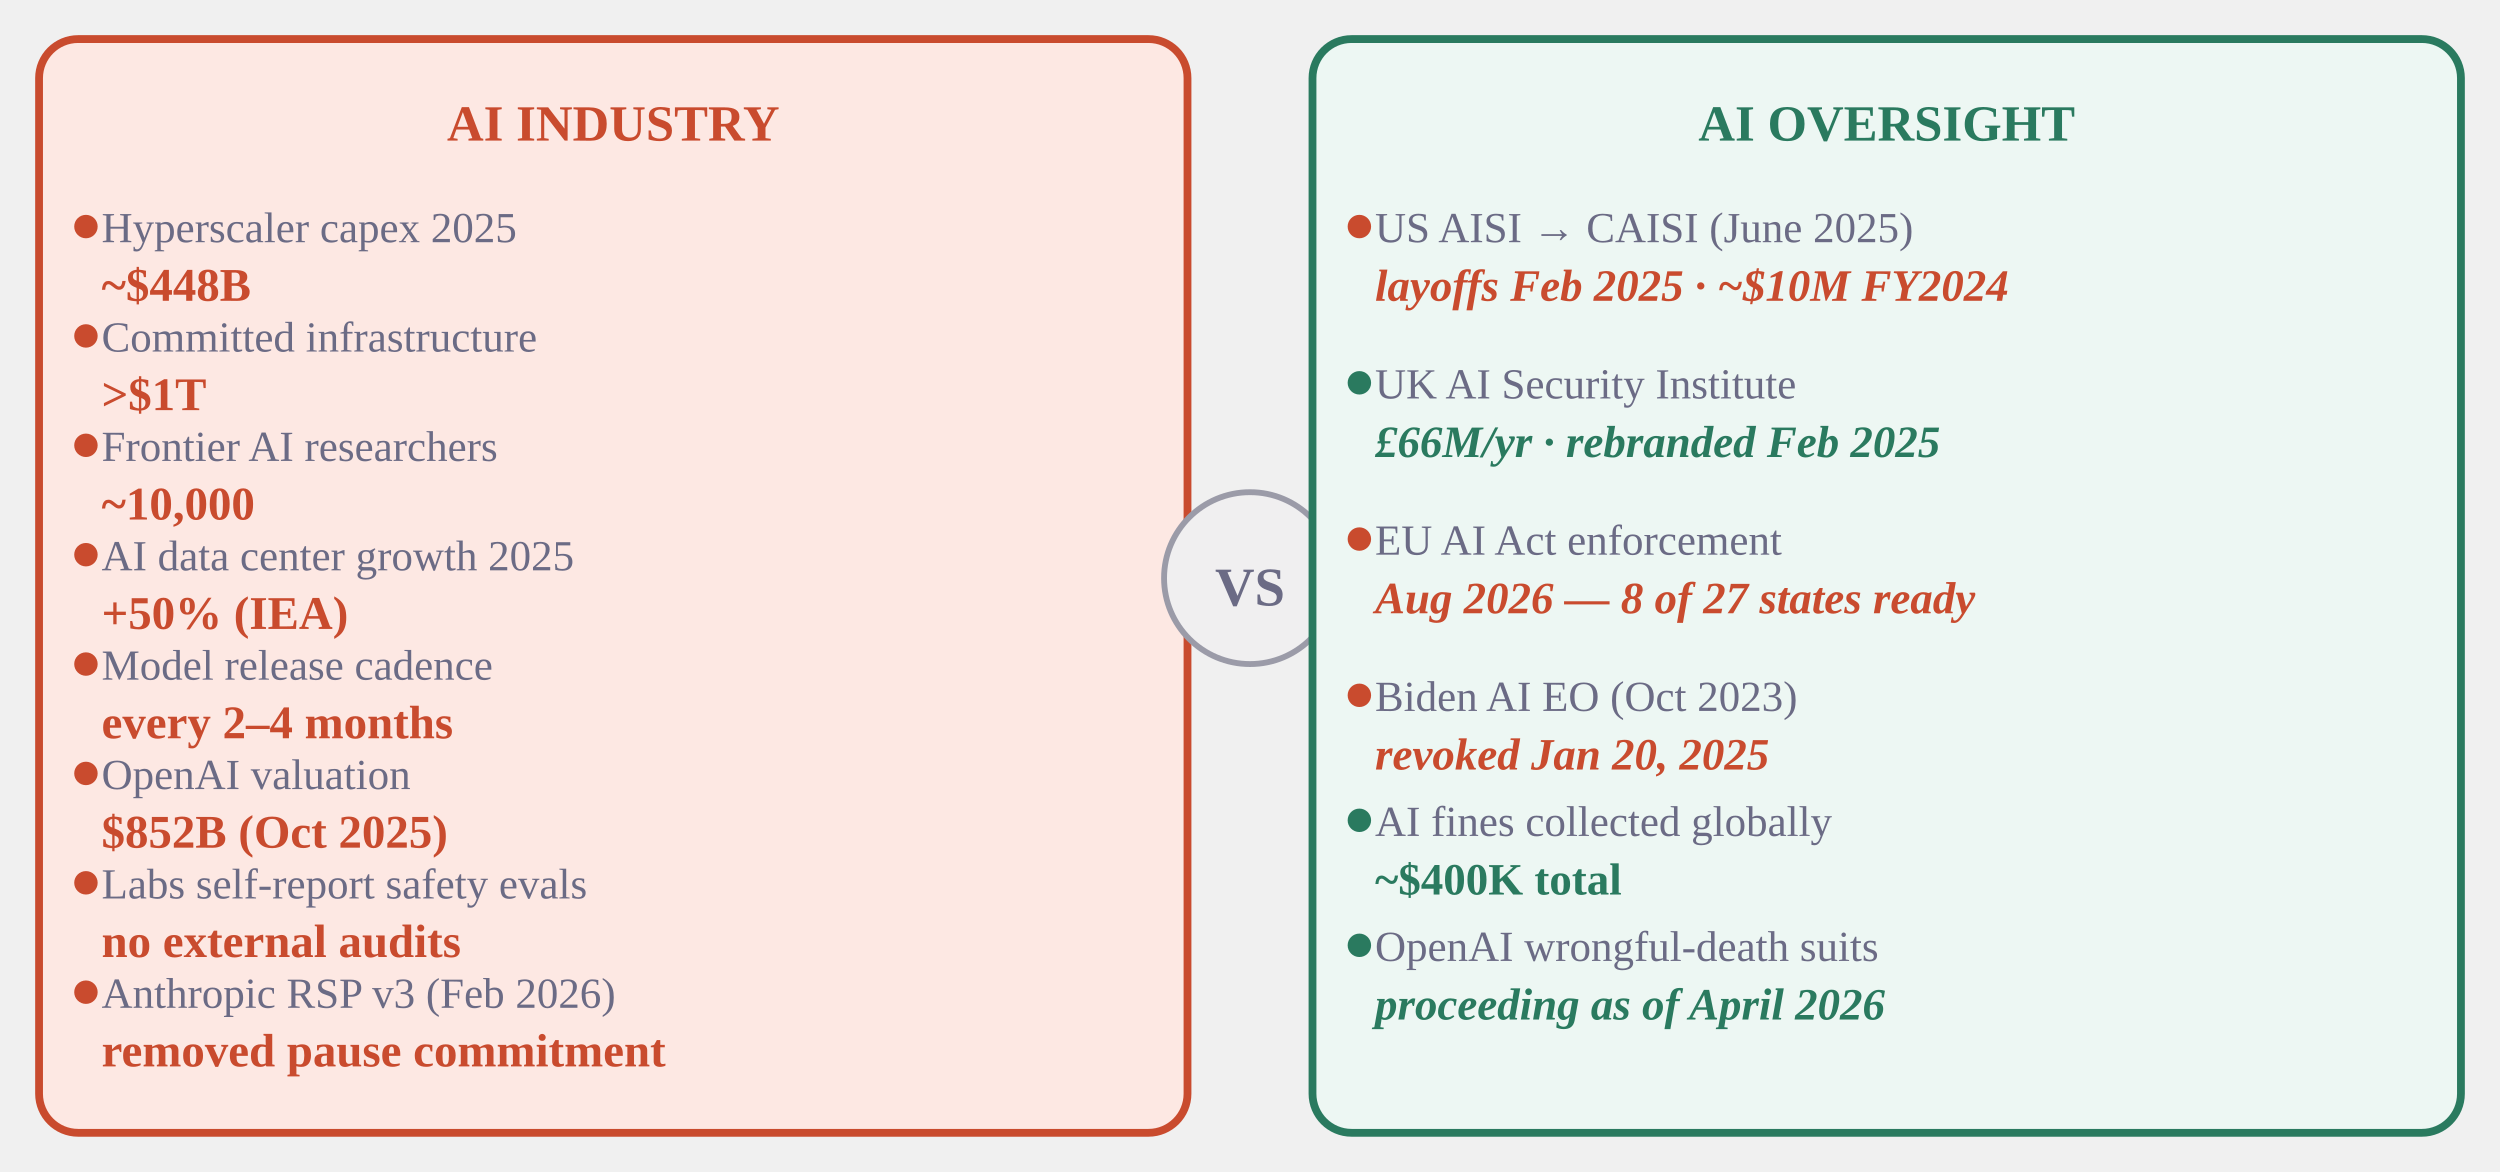
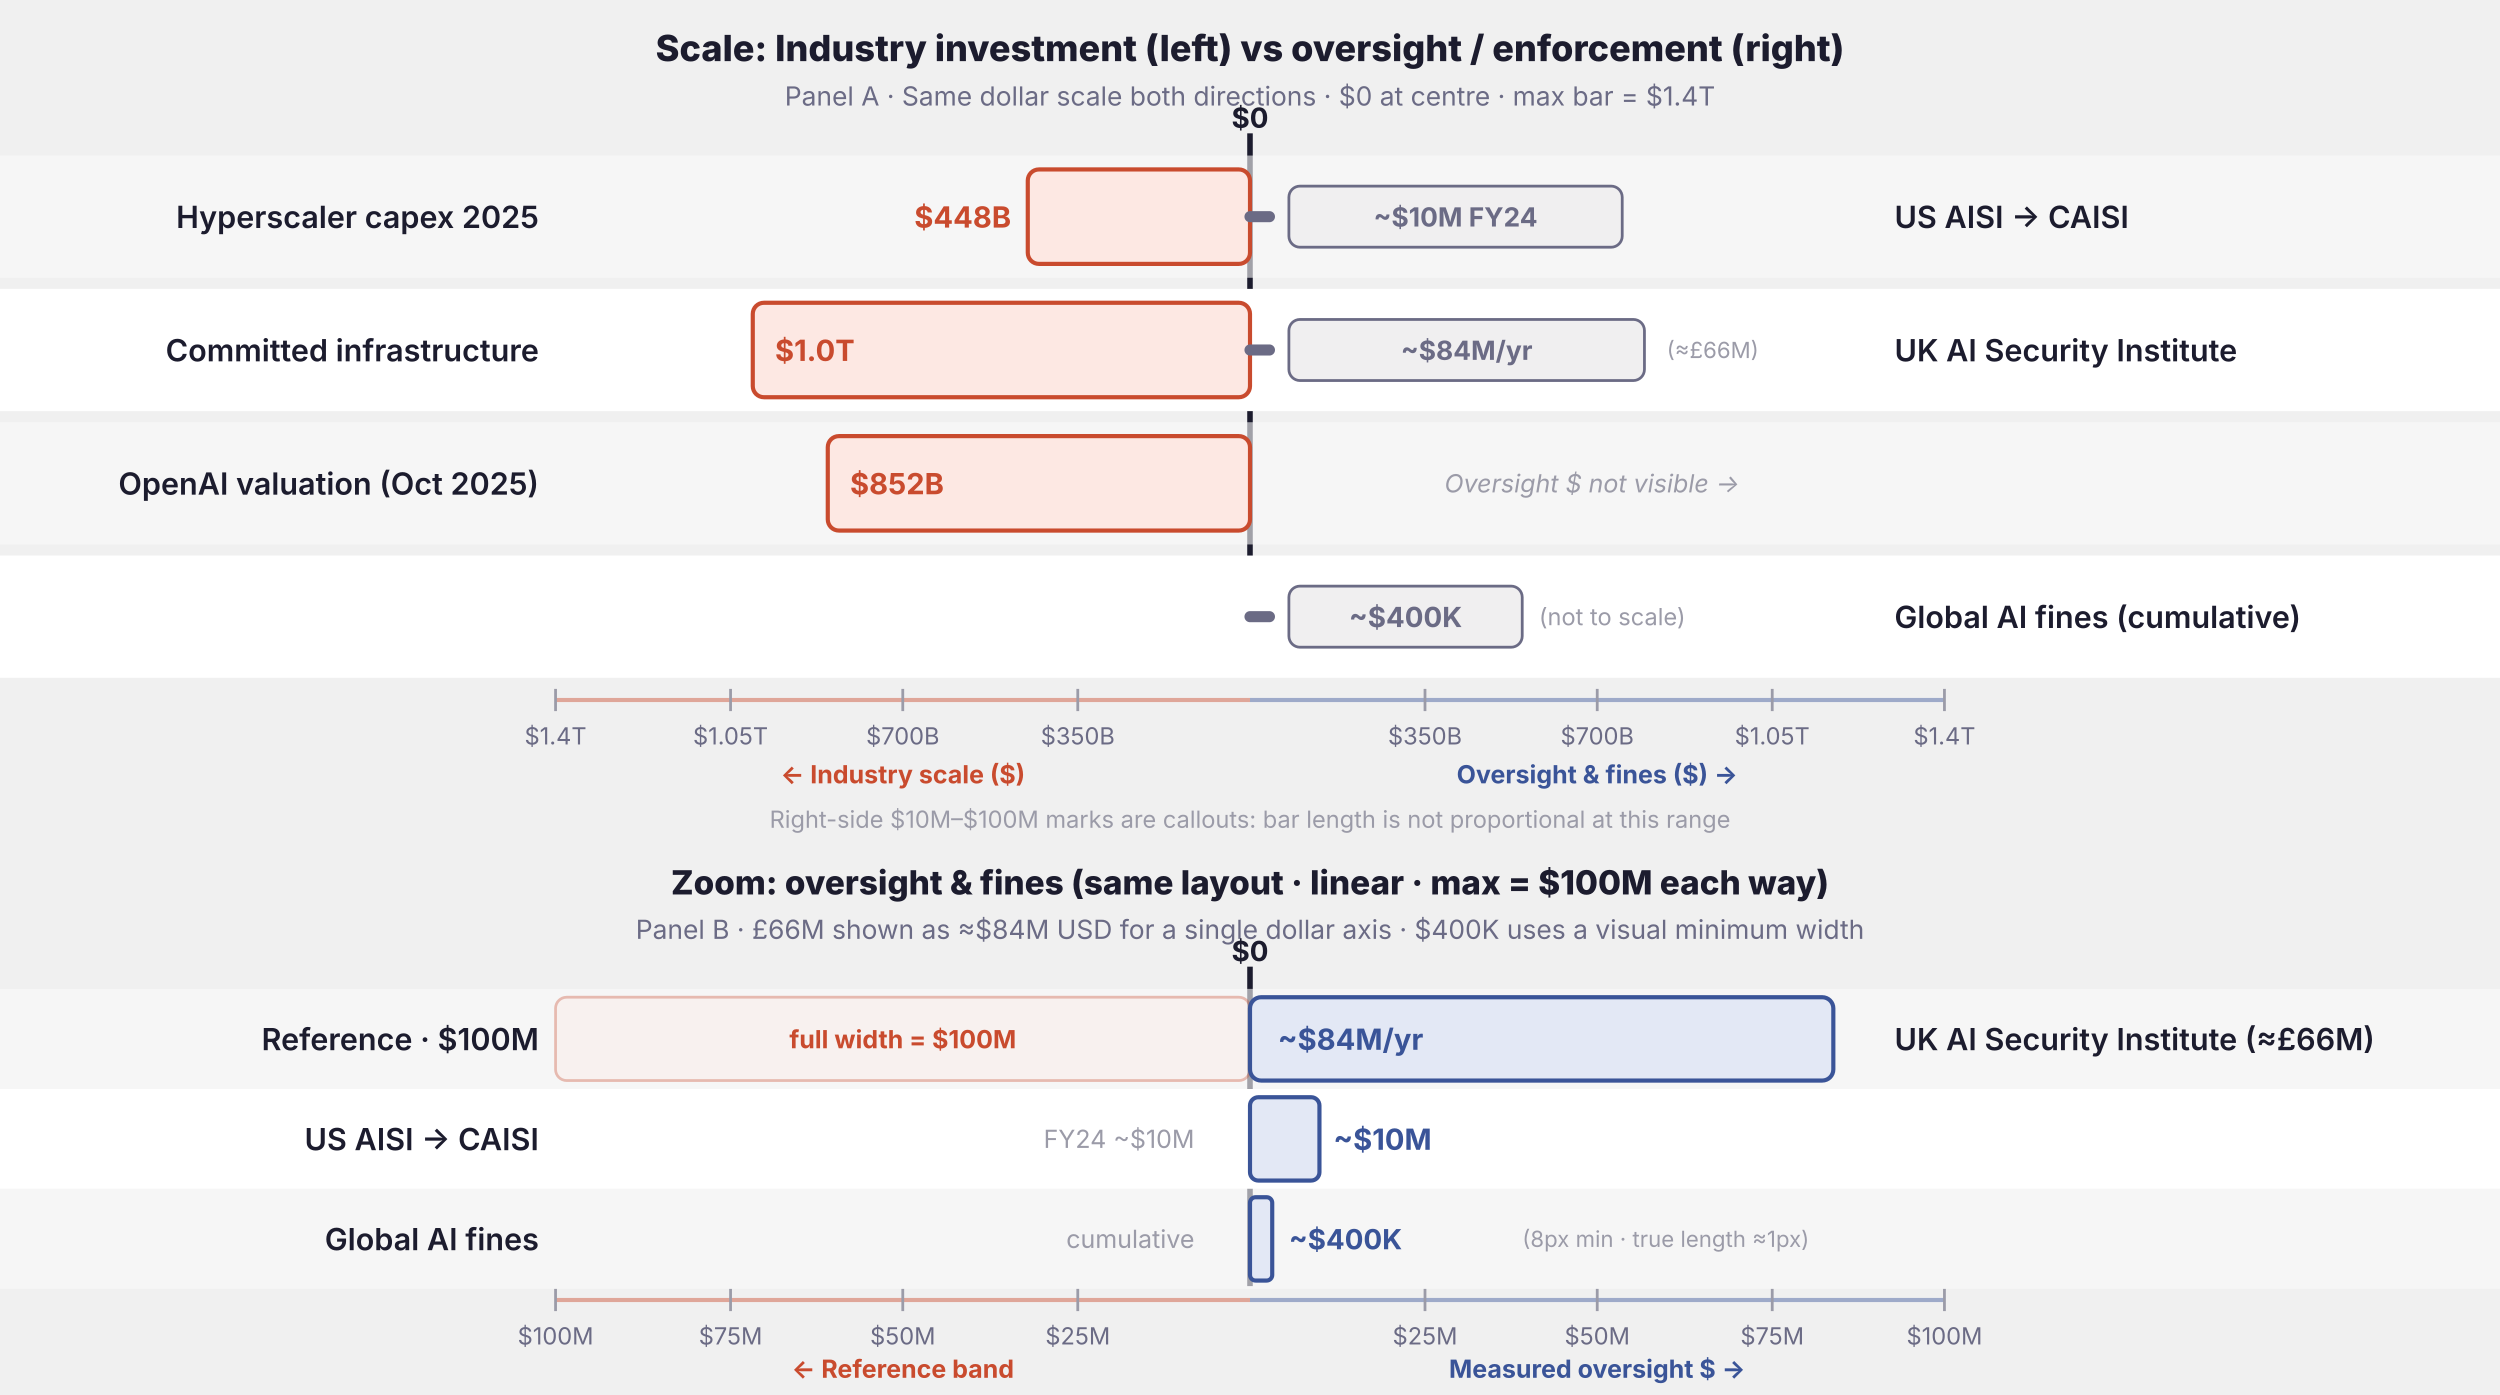
- <svg xmlns="http://www.w3.org/2000/svg" viewBox="0 0 640 300" role="img" aria-labelledby="viz-oversight-title viz-oversight-desc">
-   <rect x="10" y="10" width="294" height="280" rx="10" fill="#FDE8E3" stroke="#C94B2E" stroke-width="2" />
-   <text x="157" y="36" text-anchor="middle" font-size="13" font-weight="800" fill="#C94B2E">AI INDUSTRY</text>
-   <circle cx="22" cy="58" r="3" fill="#C94B2E" />
-   <text x="26" y="62" font-size="11" fill="#6B6B85">Hyperscaler capex 2025</text>
-   <text x="26" y="77" font-size="12" font-weight="700" fill="#C94B2E">~$448B</text>
-   <circle cx="22" cy="86" r="3" fill="#C94B2E" />
-   <text x="26" y="90" font-size="11" fill="#6B6B85">Committed infrastructure</text>
-   <text x="26" y="105" font-size="12" font-weight="700" fill="#C94B2E">&gt;$1T</text>
-   <circle cx="22" cy="114" r="3" fill="#C94B2E" />
-   <text x="26" y="118" font-size="11" fill="#6B6B85">Frontier AI researchers</text>
-   <text x="26" y="133" font-size="12" font-weight="700" fill="#C94B2E">~10,000</text>
-   <circle cx="22" cy="142" r="3" fill="#C94B2E" />
-   <text x="26" y="146" font-size="11" fill="#6B6B85">AI data center growth 2025</text>
-   <text x="26" y="161" font-size="12" font-weight="700" fill="#C94B2E">+50% (IEA)</text>
-   <circle cx="22" cy="170" r="3" fill="#C94B2E" />
-   <text x="26" y="174" font-size="11" fill="#6B6B85">Model release cadence</text>
-   <text x="26" y="189" font-size="12" font-weight="700" fill="#C94B2E">every 2–4 months</text>
-   <circle cx="22" cy="198" r="3" fill="#C94B2E" />
-   <text x="26" y="202" font-size="11" fill="#6B6B85">OpenAI valuation</text>
-   <text x="26" y="217" font-size="12" font-weight="700" fill="#C94B2E">$852B (Oct 2025)</text>
-   <circle cx="22" cy="226" r="3" fill="#C94B2E" />
-   <text x="26" y="230" font-size="11" fill="#6B6B85">Labs self-report safety evals</text>
-   <text x="26" y="245" font-size="12" font-weight="700" fill="#C94B2E">no external audits</text>
-   <circle cx="22" cy="254" r="3" fill="#C94B2E" />
-   <text x="26" y="258" font-size="11" fill="#6B6B85">Anthropic RSP v3 (Feb 2026)</text>
-   <text x="26" y="273" font-size="12" font-weight="700" fill="#C94B2E">removed pause commitment</text>
-   <circle cx="320" cy="148" r="22" fill="#F0EFF0" stroke="#9B9BA8" stroke-width="1.5" />
-   <text x="320" y="155" text-anchor="middle" font-size="14" font-weight="900" fill="#6B6B85">VS</text>
-   <rect x="336" y="10" width="294" height="280" rx="10" fill="#EDF7F3" stroke="#2A7A5F" stroke-width="2" />
-   <text x="483" y="36" text-anchor="middle" font-size="13" font-weight="800" fill="#2A7A5F">AI OVERSIGHT</text>
-   <circle cx="348" cy="58" r="3" fill="#C94B2E" />
-   <text x="352" y="62" font-size="11" fill="#6B6B85">US AISI → CAISI (June 2025)</text>
-   <text x="352" y="77" font-size="11.5" font-weight="700" font-style="italic" fill="#C94B2E">layoffs Feb 2025 · ~$10M FY2024</text>
-   <circle cx="348" cy="98" r="3" fill="#2A7A5F" />
-   <text x="352" y="102" font-size="11" fill="#6B6B85">UK AI Security Institute</text>
-   <text x="352" y="117" font-size="11.5" font-weight="700" font-style="italic" fill="#2A7A5F">£66M/yr · rebranded Feb 2025</text>
-   <circle cx="348" cy="138" r="3" fill="#C94B2E" />
-   <text x="352" y="142" font-size="11" fill="#6B6B85">EU AI Act enforcement</text>
-   <text x="352" y="157" font-size="11.5" font-weight="700" font-style="italic" fill="#C94B2E">Aug 2026 — 8 of 27 states ready</text>
-   <circle cx="348" cy="178" r="3" fill="#C94B2E" />
-   <text x="352" y="182" font-size="11" fill="#6B6B85">Biden AI EO (Oct 2023)</text>
-   <text x="352" y="197" font-size="11.5" font-weight="700" font-style="italic" fill="#C94B2E">revoked Jan 20, 2025</text>
-   <circle cx="348" cy="210" r="3" fill="#2A7A5F" />
-   <text x="352" y="214" font-size="11" fill="#6B6B85">AI fines collected globally</text>
-   <text x="352" y="229" font-size="11.5" font-weight="700" fill="#2A7A5F">~$400K total</text>
-   <circle cx="348" cy="242" r="3" fill="#2A7A5F" />
-   <text x="352" y="246" font-size="11" fill="#6B6B85">OpenAI wrongful-death suits</text>
-   <text x="352" y="261" font-size="11.5" font-weight="700" font-style="italic" fill="#2A7A5F">proceeding as of April 2026</text>
+ <svg xmlns="http://www.w3.org/2000/svg" viewBox="0 0 900 502" role="img" aria-labelledby="viz-oversight-title viz-oversight-desc">
+   <defs>
+     <style>text { font-family: system-ui, -apple-system, "Segoe UI", sans-serif; }</style>
+   </defs>
+   <text x="450" y="22" font-size="13" font-weight="800" fill="#1C1C2E" text-anchor="middle">Scale: Industry investment (left) vs oversight / enforcement (right)</text>
+   <text x="450" y="38" font-size="9.5" fill="#6B6B85" text-anchor="middle">Panel A · Same dollar scale both directions · $0 at centre · max bar = $1.4T</text>
+   <line x1="450" y1="48" x2="450" y2="242" stroke="#1C1C2E" stroke-width="2" />
+   <text x="450" y="46" font-size="10" font-weight="700" fill="#1C1C2E" text-anchor="middle">$0</text>
+   <rect x="0" y="56" width="900" height="44" fill="#FAFAFA" opacity="0.6" />
+   <rect x="0" y="104" width="900" height="44" fill="#FFFFFF" />
+   <rect x="0" y="152" width="900" height="44" fill="#FAFAFA" opacity="0.6" />
+   <rect x="0" y="200" width="900" height="44" fill="#FFFFFF" />
+   <text x="194" y="78" font-size="11" font-weight="600" fill="#1C1C2E" text-anchor="end" dominant-baseline="middle">Hyperscaler capex 2025</text>
+   <rect x="370" y="61" width="80" height="34" rx="4" fill="#FDE8E3" stroke="#C94B2E" stroke-width="1.5" />
+   <text x="364" y="78" font-size="10.5" font-weight="700" fill="#C94B2E" text-anchor="end" dominant-baseline="middle">$448B</text>
+   <line x1="450" y1="78" x2="457" y2="78" stroke="#6B6B85" stroke-width="4" stroke-linecap="round" />
+   <rect x="464" y="67" width="120" height="22" rx="4" fill="#F0EFF0" stroke="#6B6B85" stroke-width="1" />
+   <text x="524" y="78" font-size="9.5" font-weight="700" fill="#6B6B85" text-anchor="middle" dominant-baseline="middle">~$10M FY24</text>
+   <text x="682" y="78" font-size="11" font-weight="600" fill="#1C1C2E" text-anchor="start" dominant-baseline="middle">US AISI → CAISI</text>
+   <text x="194" y="126" font-size="11" font-weight="600" fill="#1C1C2E" text-anchor="end" dominant-baseline="middle">Committed infrastructure</text>
+   <rect x="271" y="109" width="179" height="34" rx="4" fill="#FDE8E3" stroke="#C94B2E" stroke-width="1.5" />
+   <text x="279" y="126" font-size="10.5" font-weight="700" fill="#C94B2E" text-anchor="start" dominant-baseline="middle">$1.0T</text>
+   <line x1="450" y1="126" x2="457" y2="126" stroke="#6B6B85" stroke-width="4" stroke-linecap="round" />
+   <rect x="464" y="115" width="128" height="22" rx="4" fill="#F0EFF0" stroke="#6B6B85" stroke-width="1" />
+   <text x="528" y="126" font-size="9.5" font-weight="700" fill="#6B6B85" text-anchor="middle" dominant-baseline="middle">~$84M/yr</text>
+   <text x="600" y="126" font-size="8" fill="#9B9BA8" dominant-baseline="middle">(≈£66M)</text>
+   <text x="682" y="126" font-size="11" font-weight="600" fill="#1C1C2E" text-anchor="start" dominant-baseline="middle">UK AI Security Institute</text>
+   <text x="194" y="174" font-size="11" font-weight="600" fill="#1C1C2E" text-anchor="end" dominant-baseline="middle">OpenAI valuation (Oct 2025)</text>
+   <rect x="298" y="157" width="152" height="34" rx="4" fill="#FDE8E3" stroke="#C94B2E" stroke-width="1.5" />
+   <text x="306" y="174" font-size="10.5" font-weight="700" fill="#C94B2E" text-anchor="start" dominant-baseline="middle">$852B</text>
+   <text x="520" y="174" font-size="9" fill="#9B9BA8" font-style="italic" text-anchor="start" dominant-baseline="middle">Oversight $ not visible →</text>
+   <line x1="450" y1="222" x2="457" y2="222" stroke="#6B6B85" stroke-width="4" stroke-linecap="round" />
+   <rect x="464" y="211" width="84" height="22" rx="4" fill="#F0EFF0" stroke="#6B6B85" stroke-width="1" />
+   <text x="506" y="222" font-size="10" font-weight="700" fill="#6B6B85" text-anchor="middle" dominant-baseline="middle">~$400K</text>
+   <text x="554" y="222" font-size="8.5" fill="#9B9BA8" dominant-baseline="middle">(not to scale)</text>
+   <text x="682" y="222" font-size="11" font-weight="600" fill="#1C1C2E" text-anchor="start" dominant-baseline="middle">Global AI fines (cumulative)</text>
+   <line x1="200" y1="252" x2="450" y2="252" stroke="#C94B2E" stroke-width="1.5" opacity="0.45" />
+   <line x1="450" y1="252" x2="700" y2="252" stroke="#3A5498" stroke-width="1.5" opacity="0.45" />
+   <g font-size="8.5" fill="#6B6B85" text-anchor="middle">
+     <line x1="388" y1="248" x2="388" y2="256" stroke="#9B9BA8" />
+     <text x="388" y="268">$350B</text>
+     <line x1="325" y1="248" x2="325" y2="256" stroke="#9B9BA8" />
+     <text x="325" y="268">$700B</text>
+     <line x1="263" y1="248" x2="263" y2="256" stroke="#9B9BA8" />
+     <text x="263" y="268">$1.05T</text>
+     <line x1="200" y1="248" x2="200" y2="256" stroke="#9B9BA8" />
+     <text x="200" y="268">$1.4T</text>
+     <line x1="513" y1="248" x2="513" y2="256" stroke="#9B9BA8" />
+     <text x="513" y="268">$350B</text>
+     <line x1="575" y1="248" x2="575" y2="256" stroke="#9B9BA8" />
+     <text x="575" y="268">$700B</text>
+     <line x1="638" y1="248" x2="638" y2="256" stroke="#9B9BA8" />
+     <text x="638" y="268">$1.05T</text>
+     <line x1="700" y1="248" x2="700" y2="256" stroke="#9B9BA8" />
+     <text x="700" y="268">$1.4T</text>
+   </g>
+   <text x="325" y="282" font-size="9" font-weight="700" fill="#C94B2E" text-anchor="middle">← Industry scale ($)</text>
+   <text x="575" y="282" font-size="9" font-weight="700" fill="#3A5498" text-anchor="middle">Oversight &amp; fines ($) →</text>
+   <text x="450" y="298" font-size="8.5" fill="#9B9BA8" text-anchor="middle">Right-side $10M–$100M marks are callouts: bar length is not proportional at this range</text>
+   <text x="450" y="322" font-size="12" font-weight="800" fill="#1C1C2E" text-anchor="middle">Zoom: oversight &amp; fines (same layout · linear · max = $100M each way)</text>
+   <text x="450" y="338" font-size="9.5" fill="#6B6B85" text-anchor="middle">Panel B · £66M shown as ≈$84M USD for a single dollar axis · $400K uses a visual minimum width</text>
+   <line x1="450" y1="348" x2="450" y2="463" stroke="#1C1C2E" stroke-width="2" />
+   <text x="450" y="346" font-size="10" font-weight="700" fill="#1C1C2E" text-anchor="middle">$0</text>
+   <rect x="0" y="356" width="900" height="36" fill="#FAFAFA" opacity="0.6" />
+   <rect x="0" y="392" width="900" height="36" fill="#FFFFFF" />
+   <rect x="0" y="428" width="900" height="36" fill="#FAFAFA" opacity="0.6" />
+   <text x="194" y="374" font-size="11" font-weight="600" fill="#1C1C2E" text-anchor="end" dominant-baseline="middle">Reference · $100M</text>
+   <rect x="200" y="359" width="250" height="30" rx="4" fill="#FDE8E3" stroke="#C94B2E" stroke-width="1" opacity="0.35" />
+   <text x="325" y="374" font-size="9" font-weight="700" fill="#C94B2E" text-anchor="middle" dominant-baseline="middle">full width = $100M</text>
+   <rect x="450" y="359" width="210" height="30" rx="4" fill="#E3E8F5" stroke="#3A5498" stroke-width="1.5" />
+   <text x="460" y="374" font-size="10.5" font-weight="700" fill="#3A5498" text-anchor="start" dominant-baseline="middle">~$84M/yr</text>
+   <text x="682" y="374" font-size="11" font-weight="600" fill="#1C1C2E" text-anchor="start" dominant-baseline="middle">UK AI Security Institute (≈£66M)</text>
+   <text x="194" y="410" font-size="11" font-weight="600" fill="#1C1C2E" text-anchor="end" dominant-baseline="middle">US AISI → CAISI</text>
+   <text x="430" y="410" font-size="9" fill="#9B9BA8" text-anchor="end" dominant-baseline="middle">FY24 ~$10M</text>
+   <rect x="450" y="395" width="25" height="30" rx="3" fill="#E3E8F5" stroke="#3A5498" stroke-width="1.5" />
+   <text x="480" y="410" font-size="10.5" font-weight="700" fill="#3A5498" text-anchor="start" dominant-baseline="middle">~$10M</text>
+   <text x="194" y="446" font-size="11" font-weight="600" fill="#1C1C2E" text-anchor="end" dominant-baseline="middle">Global AI fines</text>
+   <text x="430" y="446" font-size="9" fill="#9B9BA8" text-anchor="end" dominant-baseline="middle">cumulative</text>
+   <rect x="450" y="431" width="8" height="30" rx="2" fill="#E3E8F5" stroke="#3A5498" stroke-width="1.5" />
+   <text x="464" y="446" font-size="10" font-weight="700" fill="#3A5498" text-anchor="start" dominant-baseline="middle">~$400K</text>
+   <text x="548" y="446" font-size="8" fill="#9B9BA8" dominant-baseline="middle">(8px min · true length ≈1px)</text>
+   <line x1="200" y1="468" x2="450" y2="468" stroke="#C94B2E" stroke-width="1.5" opacity="0.45" />
+   <line x1="450" y1="468" x2="700" y2="468" stroke="#3A5498" stroke-width="1.5" opacity="0.45" />
+   <g font-size="8.5" fill="#6B6B85" text-anchor="middle">
+     <line x1="388" y1="464" x2="388" y2="472" stroke="#9B9BA8" />
+     <text x="388" y="484">$25M</text>
+     <line x1="325" y1="464" x2="325" y2="472" stroke="#9B9BA8" />
+     <text x="325" y="484">$50M</text>
+     <line x1="263" y1="464" x2="263" y2="472" stroke="#9B9BA8" />
+     <text x="263" y="484">$75M</text>
+     <line x1="200" y1="464" x2="200" y2="472" stroke="#9B9BA8" />
+     <text x="200" y="484">$100M</text>
+     <line x1="513" y1="464" x2="513" y2="472" stroke="#9B9BA8" />
+     <text x="513" y="484">$25M</text>
+     <line x1="575" y1="464" x2="575" y2="472" stroke="#9B9BA8" />
+     <text x="575" y="484">$50M</text>
+     <line x1="638" y1="464" x2="638" y2="472" stroke="#9B9BA8" />
+     <text x="638" y="484">$75M</text>
+     <line x1="700" y1="464" x2="700" y2="472" stroke="#9B9BA8" />
+     <text x="700" y="484">$100M</text>
+   </g>
+   <text x="325" y="496" font-size="9" font-weight="700" fill="#C94B2E" text-anchor="middle">← Reference band</text>
+   <text x="575" y="496" font-size="9" font-weight="700" fill="#3A5498" text-anchor="middle">Measured oversight $ →</text>
</svg>
